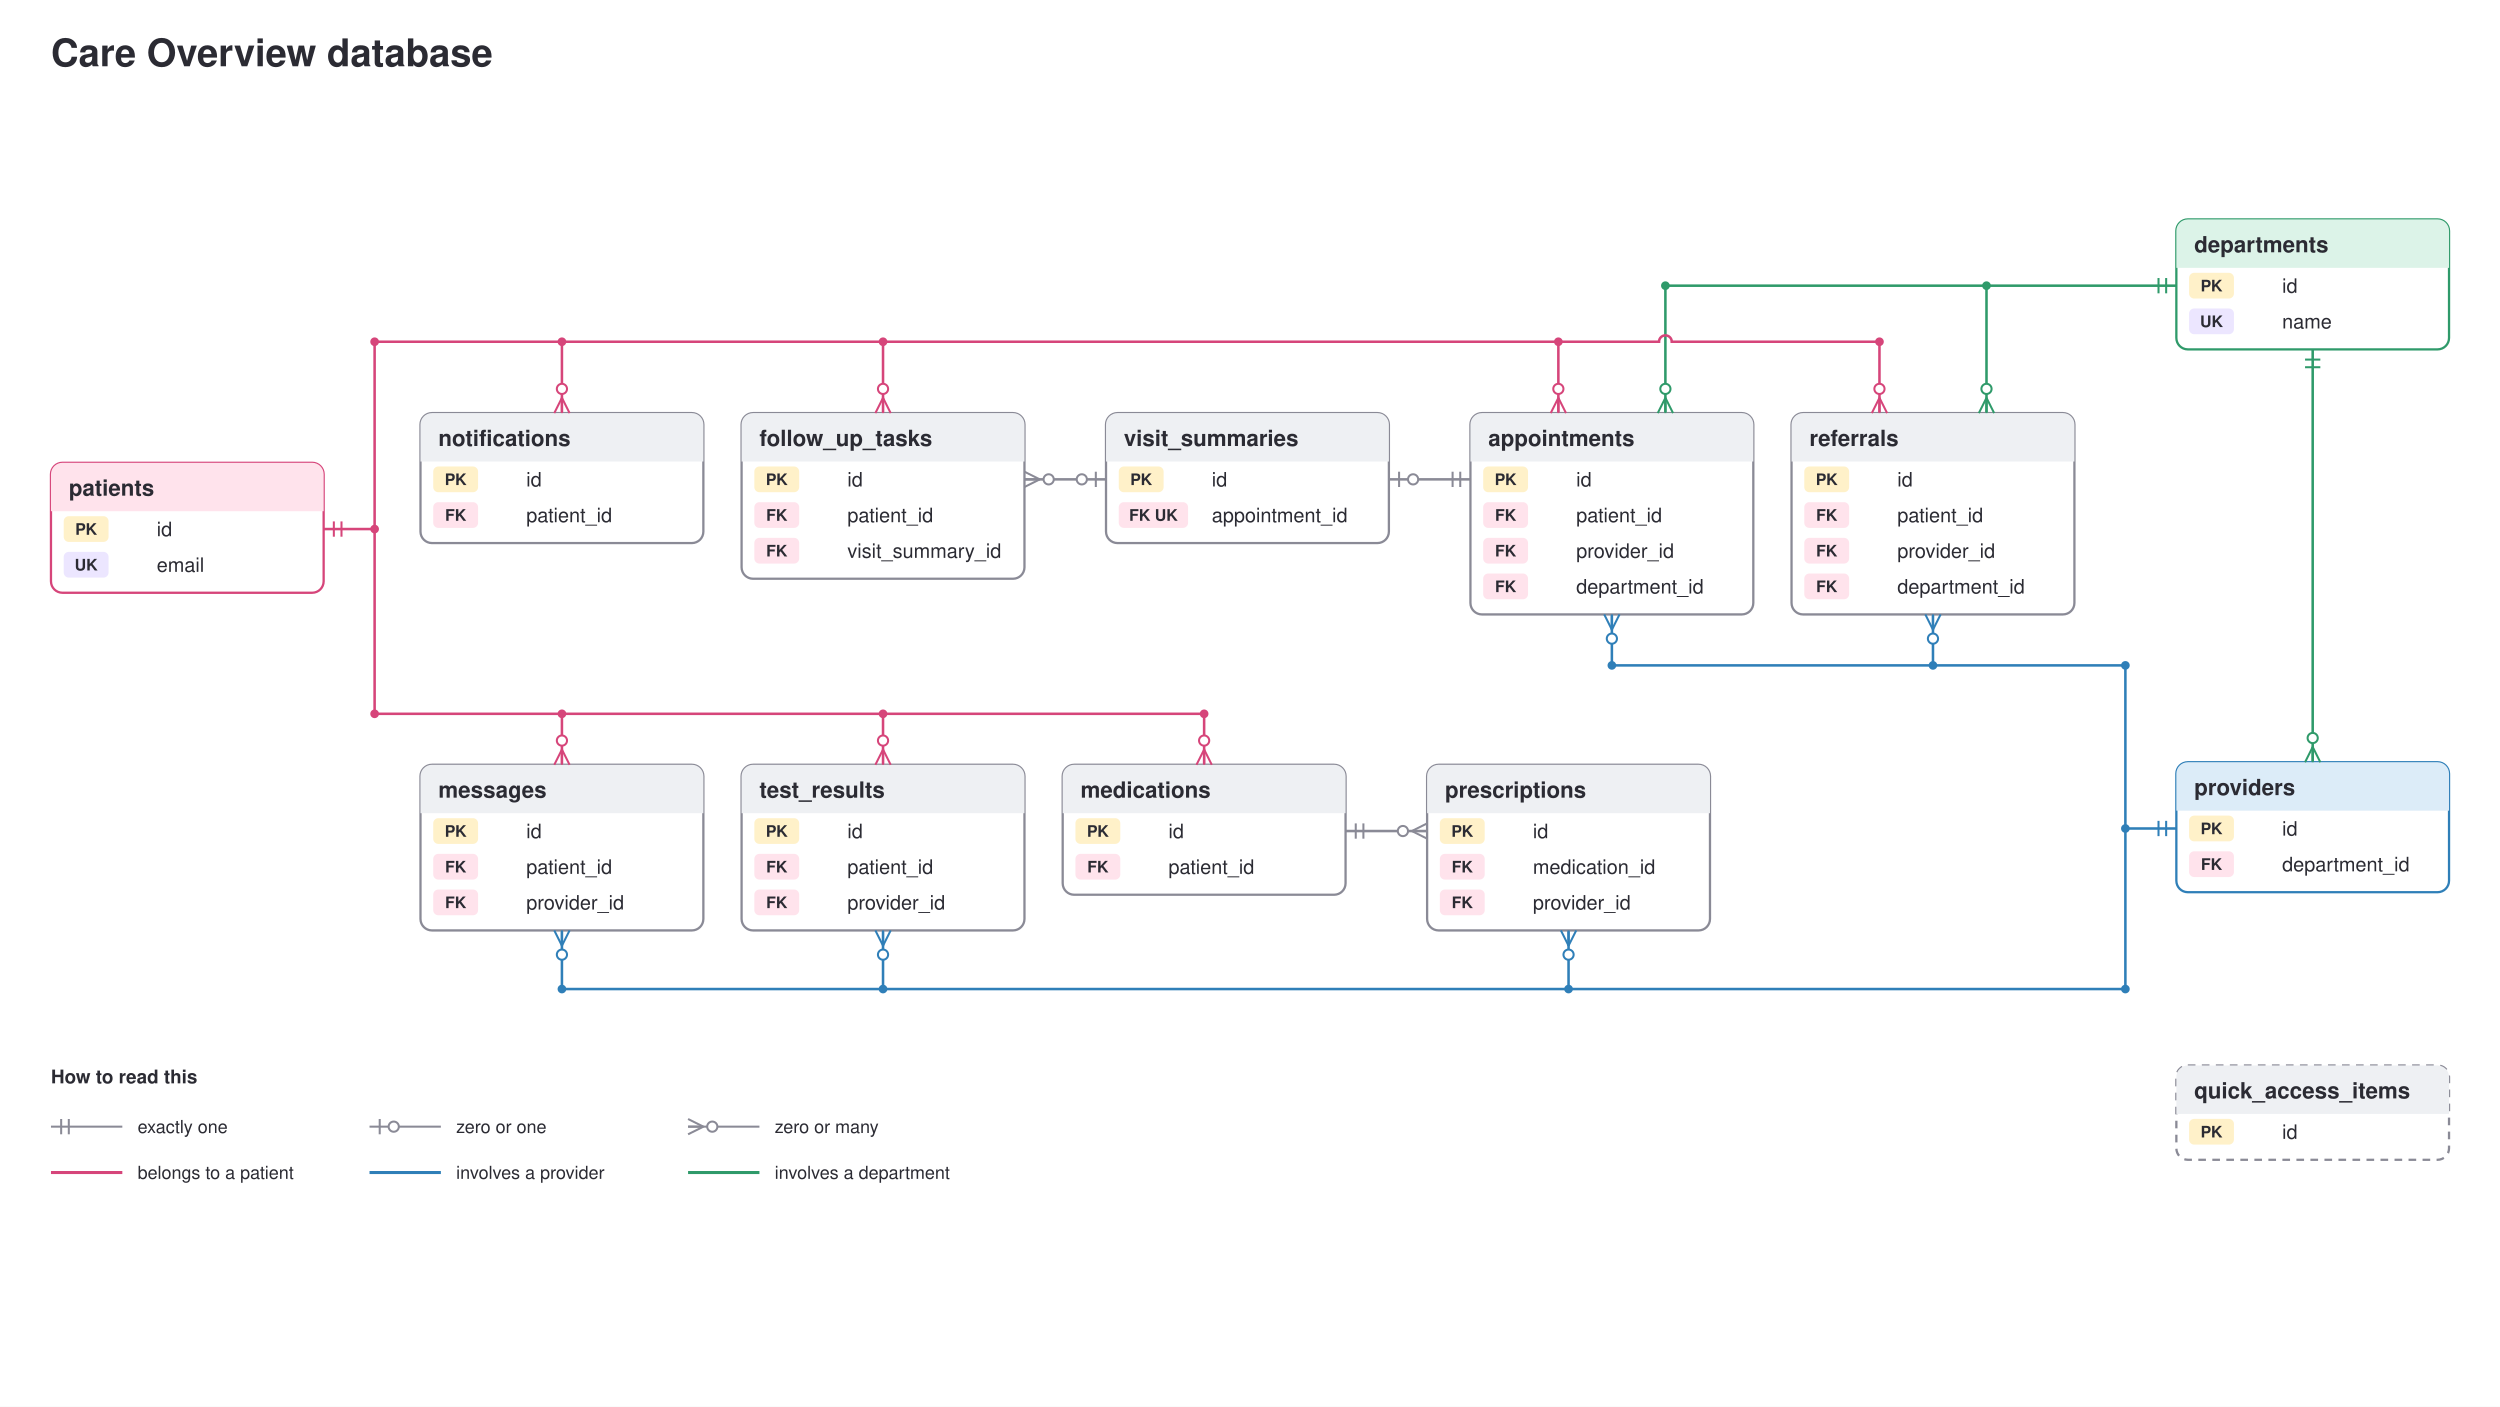
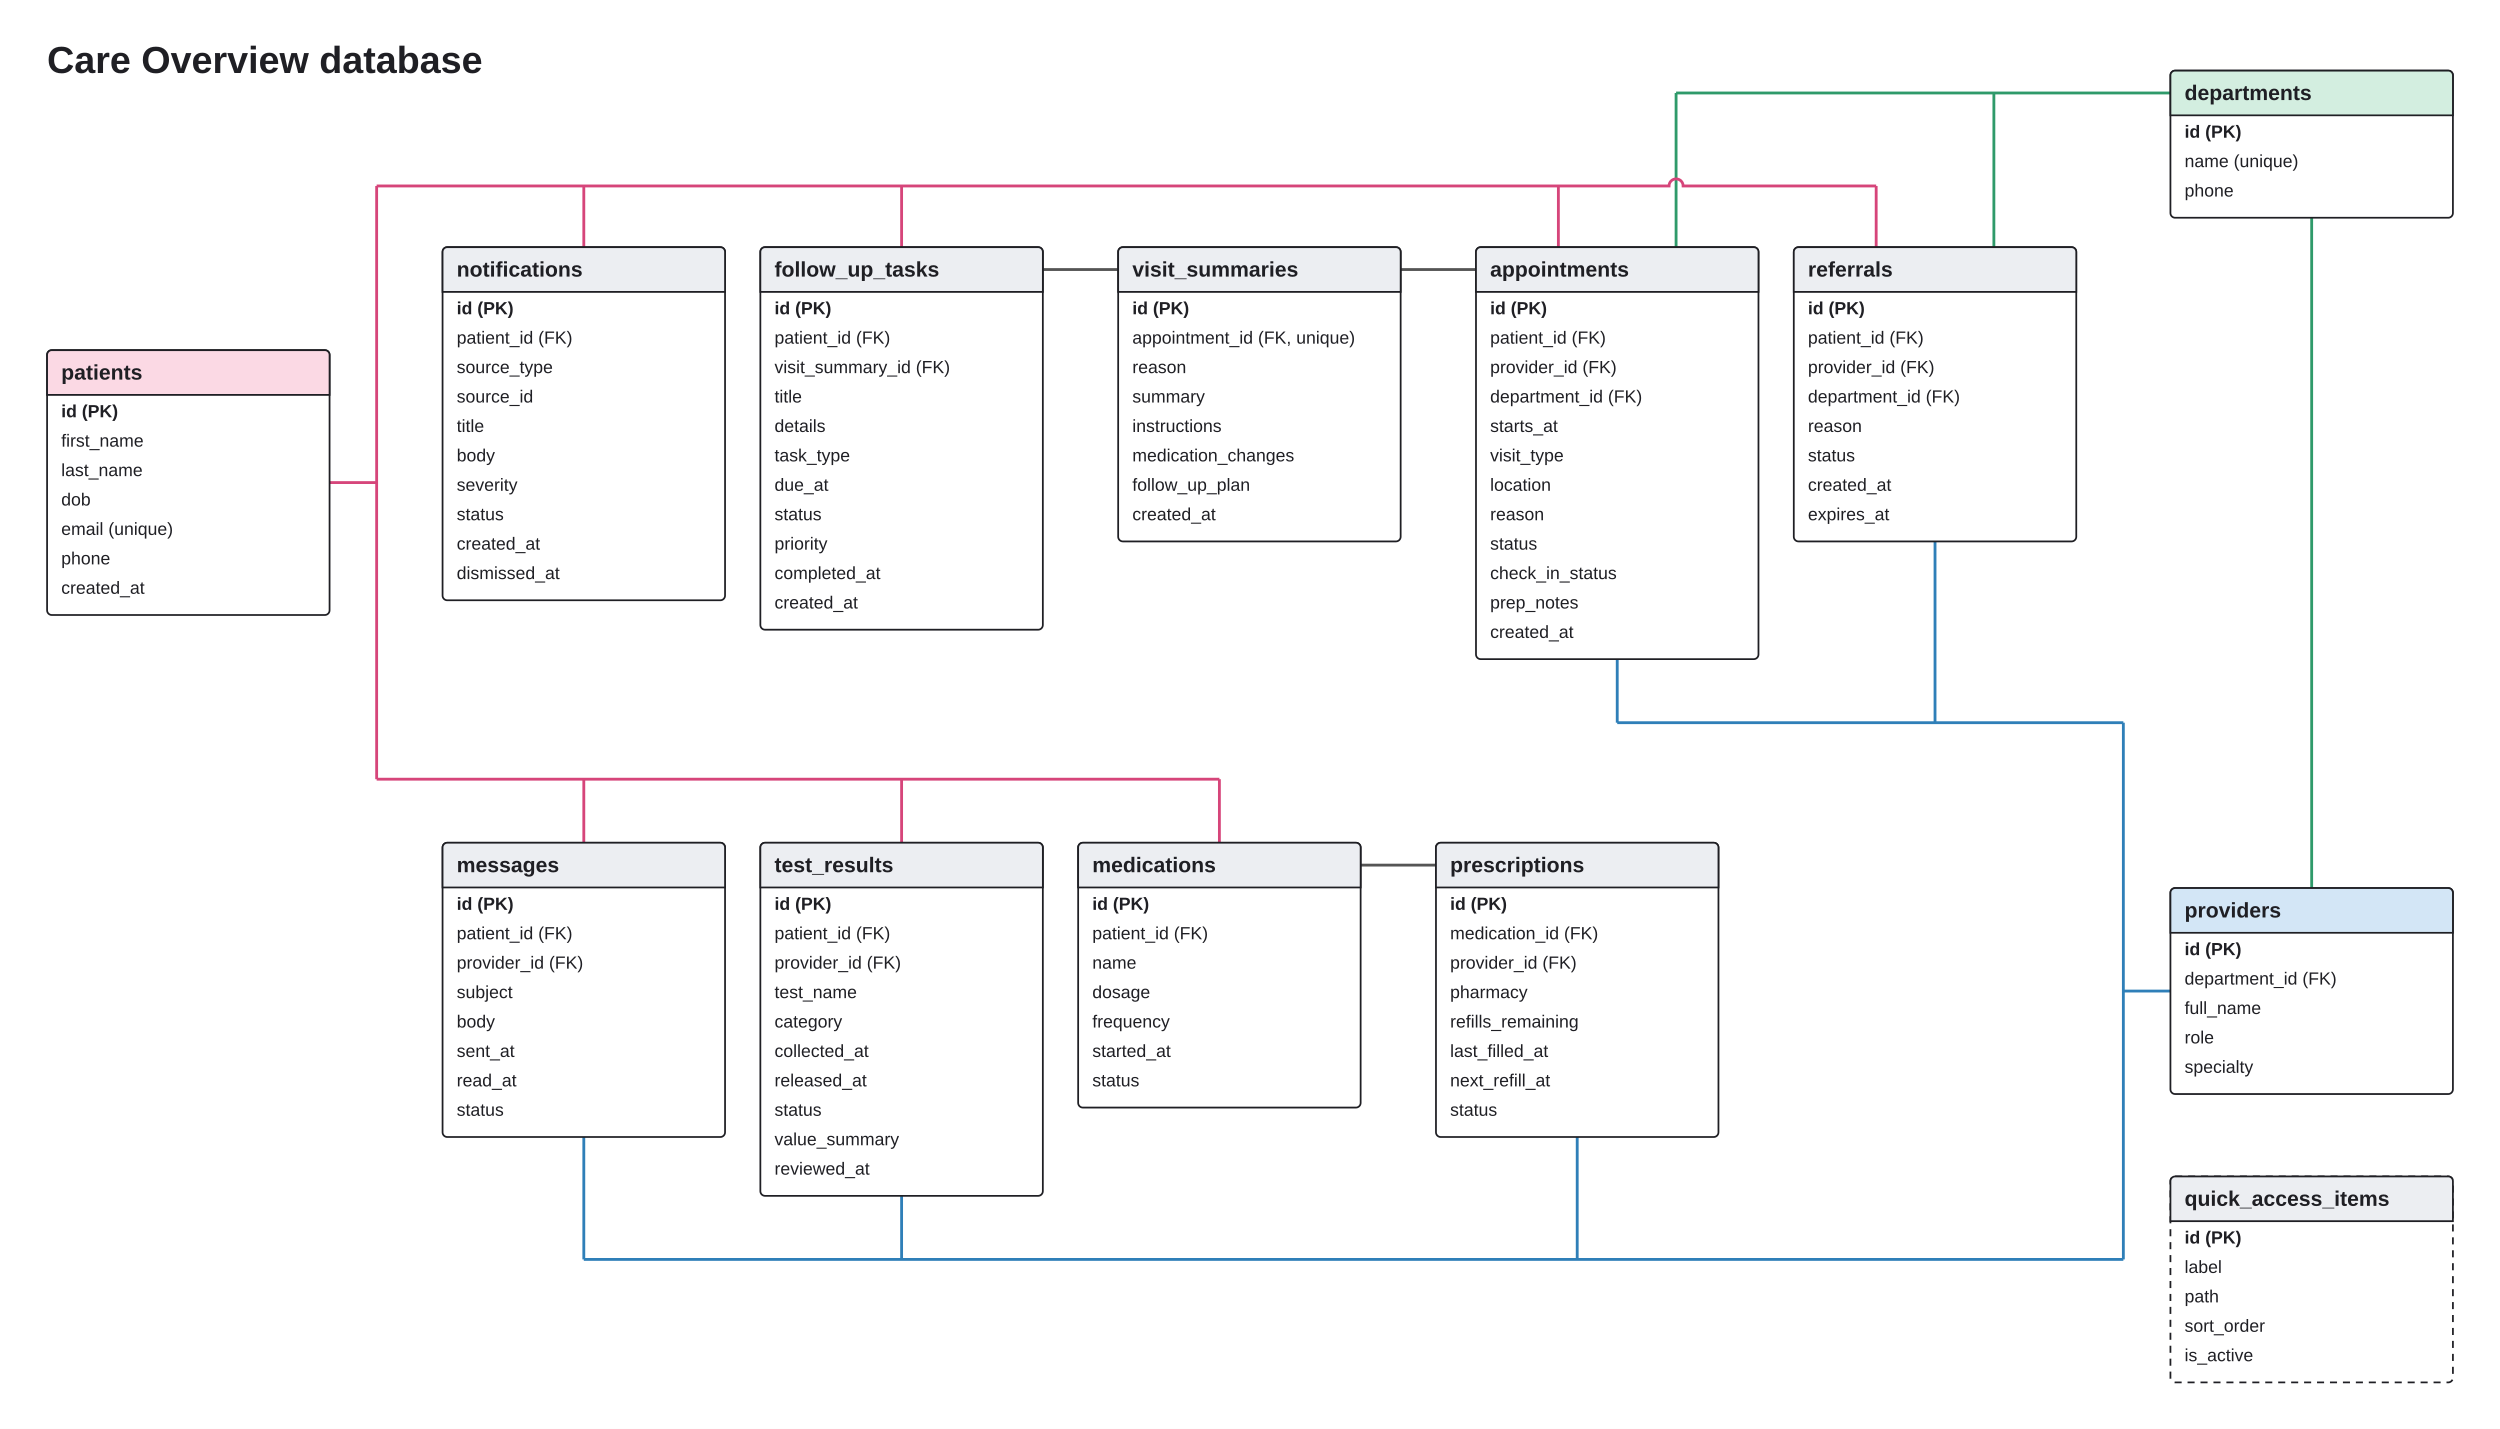
- <svg xmlns="http://www.w3.org/2000/svg" viewBox="0 0 1962 1104" width="1962" height="1104" font-family="-apple-system, 'Segoe UI', Helvetica, Arial, sans-serif">
+ <svg xmlns="http://www.w3.org/2000/svg" viewBox="0 0 2124 1214" width="2124" height="1214" font-family="Arial, Helvetica, sans-serif">
  <rect width="100%" height="100%" fill="#ffffff" />
-   <text x="40" y="52" font-size="30" font-weight="800" fill="#2b2b33">Care Overview database</text>
-   <g transform="translate(0 109.2)">
-     <path d="M1815.0 165.0 V489.0" stroke="#2f9a6a" stroke-width="2" fill="none" />
-     <path d="M1154.0 267.0 H1090.0" stroke="#8a8a96" stroke-width="2" fill="none" />
-     <path d="M868.0 267.0 H804.0" stroke="#8a8a96" stroke-width="2" fill="none" />
-     <path d="M1056.0 543.0 H1120.0" stroke="#8a8a96" stroke-width="2" fill="none" />
-     <path d="M1223.0 159.0 V215.0" stroke="#d6457a" stroke-width="2" fill="none" />
-     <path d="M1265.0 373.0 V413.0" stroke="#2f7fb8" stroke-width="2" fill="none" />
-     <path d="M1307.0 115.0 V215.0" stroke="#2f9a6a" stroke-width="2" fill="none" />
-     <path d="M693.0 159.0 V215.0" stroke="#d6457a" stroke-width="2" fill="none" />
-     <path d="M441.0 451.0 V491.0" stroke="#d6457a" stroke-width="2" fill="none" />
-     <path d="M441.0 621.0 V667.0" stroke="#2f7fb8" stroke-width="2" fill="none" />
-     <path d="M693.0 451.0 V491.0" stroke="#d6457a" stroke-width="2" fill="none" />
-     <path d="M693.0 621.0 V667.0" stroke="#2f7fb8" stroke-width="2" fill="none" />
-     <path d="M945.0 451.0 V491.0" stroke="#d6457a" stroke-width="2" fill="none" />
-     <path d="M1231.0 621.0 V667.0" stroke="#2f7fb8" stroke-width="2" fill="none" />
-     <path d="M1475.0 159.0 V215.0" stroke="#d6457a" stroke-width="2" fill="none" />
-     <path d="M1517.0 373.0 V413.0" stroke="#2f7fb8" stroke-width="2" fill="none" />
-     <path d="M1559.0 115.0 V215.0" stroke="#2f9a6a" stroke-width="2" fill="none" />
-     <path d="M441.0 159.0 V215.0" stroke="#d6457a" stroke-width="2" fill="none" />
-     <path d="M294.0 159.0 V451.0" stroke="#d6457a" stroke-width="2" fill="none" />
-     <path d="M1668.0 413.0 V667.0" stroke="#2f7fb8" stroke-width="2" fill="none" />
-     <path d="M294.0 159.0 H1302.0 a5 5 0 0 1 10 0 H1475.0" stroke="#d6457a" stroke-width="2" fill="none" />
-     <path d="M294.0 451.0 H945.0" stroke="#d6457a" stroke-width="2" fill="none" />
-     <path d="M294.0 306.0 H254.0" stroke="#d6457a" stroke-width="2" fill="none" />
-     <path d="M1668.0 413.0 H1265.0" stroke="#2f7fb8" stroke-width="2" fill="none" />
-     <path d="M1668.0 667.0 H441.0" stroke="#2f7fb8" stroke-width="2" fill="none" />
-     <path d="M1668.0 541.0 H1708.0" stroke="#2f7fb8" stroke-width="2" fill="none" />
-     <path d="M1708.0 115.0 H1307.0" stroke="#2f9a6a" stroke-width="2" fill="none" />
-     <circle cx="1223.0" cy="159.0" r="3.4" fill="#d6457a" />
-     <circle cx="1265.0" cy="413.0" r="3.4" fill="#2f7fb8" />
-     <circle cx="1307.0" cy="115.0" r="3.4" fill="#2f9a6a" />
-     <circle cx="693.0" cy="159.0" r="3.4" fill="#d6457a" />
-     <circle cx="441.0" cy="451.0" r="3.4" fill="#d6457a" />
-     <circle cx="441.0" cy="667.0" r="3.4" fill="#2f7fb8" />
-     <circle cx="693.0" cy="451.0" r="3.4" fill="#d6457a" />
-     <circle cx="693.0" cy="667.0" r="3.4" fill="#2f7fb8" />
-     <circle cx="945.0" cy="451.0" r="3.4" fill="#d6457a" />
-     <circle cx="1231.0" cy="667.0" r="3.4" fill="#2f7fb8" />
-     <circle cx="1475.0" cy="159.0" r="3.4" fill="#d6457a" />
-     <circle cx="1517.0" cy="413.0" r="3.4" fill="#2f7fb8" />
-     <circle cx="1559.0" cy="115.0" r="3.4" fill="#2f9a6a" />
-     <circle cx="441.0" cy="159.0" r="3.4" fill="#d6457a" />
-     <circle cx="294.0" cy="159.0" r="3.4" fill="#d6457a" />
-     <circle cx="294.0" cy="451.0" r="3.4" fill="#d6457a" />
-     <circle cx="294.0" cy="306.0" r="3.4" fill="#d6457a" />
-     <circle cx="1668.0" cy="413.0" r="3.4" fill="#2f7fb8" />
-     <circle cx="1668.0" cy="667.0" r="3.4" fill="#2f7fb8" />
-     <circle cx="1668.0" cy="541.0" r="3.4" fill="#2f7fb8" />
-     <rect x="330.0" y="215.0" width="222" height="102" rx="9" fill="#fff" stroke="#8a8a96" stroke-width="1.8" />
-     <path d="M330.0 224.0 a9 9 0 0 1 9 -9 H543.0 a9 9 0 0 1 9 9 V253.0 H330.0 Z" fill="#eef0f3" />
-     <text x="344.0" y="240.8" font-size="17.5" font-weight="700" fill="#2b2b33">notifications</text>
-     <rect x="340.0" y="256.9" width="35.2" height="20.2" rx="4" fill="#fff1c9" />
-     <text x="357.6" y="271.5" font-size="12.5" font-weight="700" text-anchor="middle" fill="#2b2b33">PK</text>
-     <text x="413.0" y="272.6" font-size="15.6" fill="#2b2b33">id</text>
-     <rect x="340.0" y="284.9" width="35.2" height="20.2" rx="4" fill="#ffe3ec" />
-     <text x="357.6" y="299.5" font-size="12.5" font-weight="700" text-anchor="middle" fill="#2b2b33">FK</text>
-     <text x="413.0" y="300.6" font-size="15.6" fill="#2b2b33">patient_id</text>
-     <rect x="582.0" y="215.0" width="222" height="130" rx="9" fill="#fff" stroke="#8a8a96" stroke-width="1.8" />
-     <path d="M582.0 224.0 a9 9 0 0 1 9 -9 H795.0 a9 9 0 0 1 9 9 V253.0 H582.0 Z" fill="#eef0f3" />
-     <text x="596.0" y="240.8" font-size="17.5" font-weight="700" fill="#2b2b33">follow_up_tasks</text>
-     <rect x="592.0" y="256.9" width="35.2" height="20.2" rx="4" fill="#fff1c9" />
-     <text x="609.6" y="271.5" font-size="12.5" font-weight="700" text-anchor="middle" fill="#2b2b33">PK</text>
-     <text x="665.0" y="272.6" font-size="15.6" fill="#2b2b33">id</text>
-     <rect x="592.0" y="284.9" width="35.2" height="20.2" rx="4" fill="#ffe3ec" />
-     <text x="609.6" y="299.5" font-size="12.5" font-weight="700" text-anchor="middle" fill="#2b2b33">FK</text>
-     <text x="665.0" y="300.6" font-size="15.6" fill="#2b2b33">patient_id</text>
-     <rect x="592.0" y="312.9" width="35.2" height="20.2" rx="4" fill="#ffe3ec" />
-     <text x="609.6" y="327.5" font-size="12.5" font-weight="700" text-anchor="middle" fill="#2b2b33">FK</text>
-     <text x="665.0" y="328.6" font-size="15.6" fill="#2b2b33">visit_summary_id</text>
-     <rect x="868.0" y="215.0" width="222" height="102" rx="9" fill="#fff" stroke="#8a8a96" stroke-width="1.8" />
-     <path d="M868.0 224.0 a9 9 0 0 1 9 -9 H1081.0 a9 9 0 0 1 9 9 V253.0 H868.0 Z" fill="#eef0f3" />
-     <text x="882.0" y="240.8" font-size="17.5" font-weight="700" fill="#2b2b33">visit_summaries</text>
-     <rect x="878.0" y="256.9" width="35.2" height="20.2" rx="4" fill="#fff1c9" />
-     <text x="895.6" y="271.5" font-size="12.5" font-weight="700" text-anchor="middle" fill="#2b2b33">PK</text>
-     <text x="951.0" y="272.6" font-size="15.6" fill="#2b2b33">id</text>
-     <rect x="878.0" y="284.9" width="54.4" height="20.2" rx="4" fill="#ffe3ec" />
-     <text x="905.2" y="299.5" font-size="12.5" font-weight="700" text-anchor="middle" fill="#2b2b33">FK UK</text>
-     <text x="951.0" y="300.6" font-size="15.6" fill="#2b2b33">appointment_id</text>
-     <rect x="1154.0" y="215.0" width="222" height="158" rx="9" fill="#fff" stroke="#8a8a96" stroke-width="1.8" />
-     <path d="M1154.0 224.0 a9 9 0 0 1 9 -9 H1367.0 a9 9 0 0 1 9 9 V253.0 H1154.0 Z" fill="#eef0f3" />
-     <text x="1168.0" y="240.8" font-size="17.5" font-weight="700" fill="#2b2b33">appointments</text>
-     <rect x="1164.0" y="256.9" width="35.2" height="20.2" rx="4" fill="#fff1c9" />
-     <text x="1181.6" y="271.5" font-size="12.5" font-weight="700" text-anchor="middle" fill="#2b2b33">PK</text>
-     <text x="1237.0" y="272.6" font-size="15.6" fill="#2b2b33">id</text>
-     <rect x="1164.0" y="284.9" width="35.2" height="20.2" rx="4" fill="#ffe3ec" />
-     <text x="1181.6" y="299.5" font-size="12.5" font-weight="700" text-anchor="middle" fill="#2b2b33">FK</text>
-     <text x="1237.0" y="300.6" font-size="15.6" fill="#2b2b33">patient_id</text>
-     <rect x="1164.0" y="312.9" width="35.2" height="20.2" rx="4" fill="#ffe3ec" />
-     <text x="1181.6" y="327.5" font-size="12.5" font-weight="700" text-anchor="middle" fill="#2b2b33">FK</text>
-     <text x="1237.0" y="328.6" font-size="15.6" fill="#2b2b33">provider_id</text>
-     <rect x="1164.0" y="340.9" width="35.2" height="20.2" rx="4" fill="#ffe3ec" />
-     <text x="1181.6" y="355.5" font-size="12.5" font-weight="700" text-anchor="middle" fill="#2b2b33">FK</text>
-     <text x="1237.0" y="356.6" font-size="15.6" fill="#2b2b33">department_id</text>
-     <rect x="1406.0" y="215.0" width="222" height="158" rx="9" fill="#fff" stroke="#8a8a96" stroke-width="1.8" />
-     <path d="M1406.0 224.0 a9 9 0 0 1 9 -9 H1619.0 a9 9 0 0 1 9 9 V253.0 H1406.0 Z" fill="#eef0f3" />
-     <text x="1420.0" y="240.8" font-size="17.5" font-weight="700" fill="#2b2b33">referrals</text>
-     <rect x="1416.0" y="256.9" width="35.2" height="20.2" rx="4" fill="#fff1c9" />
-     <text x="1433.6" y="271.5" font-size="12.5" font-weight="700" text-anchor="middle" fill="#2b2b33">PK</text>
-     <text x="1489.0" y="272.6" font-size="15.6" fill="#2b2b33">id</text>
-     <rect x="1416.0" y="284.9" width="35.2" height="20.2" rx="4" fill="#ffe3ec" />
-     <text x="1433.6" y="299.5" font-size="12.5" font-weight="700" text-anchor="middle" fill="#2b2b33">FK</text>
-     <text x="1489.0" y="300.6" font-size="15.6" fill="#2b2b33">patient_id</text>
-     <rect x="1416.0" y="312.9" width="35.2" height="20.2" rx="4" fill="#ffe3ec" />
-     <text x="1433.6" y="327.5" font-size="12.5" font-weight="700" text-anchor="middle" fill="#2b2b33">FK</text>
-     <text x="1489.0" y="328.6" font-size="15.6" fill="#2b2b33">provider_id</text>
-     <rect x="1416.0" y="340.9" width="35.2" height="20.2" rx="4" fill="#ffe3ec" />
-     <text x="1433.6" y="355.5" font-size="12.5" font-weight="700" text-anchor="middle" fill="#2b2b33">FK</text>
-     <text x="1489.0" y="356.6" font-size="15.6" fill="#2b2b33">department_id</text>
-     <rect x="330.0" y="491.0" width="222" height="130" rx="9" fill="#fff" stroke="#8a8a96" stroke-width="1.8" />
-     <path d="M330.0 500.0 a9 9 0 0 1 9 -9 H543.0 a9 9 0 0 1 9 9 V529.0 H330.0 Z" fill="#eef0f3" />
-     <text x="344.0" y="516.8" font-size="17.5" font-weight="700" fill="#2b2b33">messages</text>
-     <rect x="340.0" y="532.9" width="35.2" height="20.2" rx="4" fill="#fff1c9" />
-     <text x="357.6" y="547.5" font-size="12.5" font-weight="700" text-anchor="middle" fill="#2b2b33">PK</text>
-     <text x="413.0" y="548.6" font-size="15.6" fill="#2b2b33">id</text>
-     <rect x="340.0" y="560.9" width="35.2" height="20.2" rx="4" fill="#ffe3ec" />
-     <text x="357.6" y="575.5" font-size="12.5" font-weight="700" text-anchor="middle" fill="#2b2b33">FK</text>
-     <text x="413.0" y="576.6" font-size="15.6" fill="#2b2b33">patient_id</text>
-     <rect x="340.0" y="588.9" width="35.2" height="20.2" rx="4" fill="#ffe3ec" />
-     <text x="357.6" y="603.5" font-size="12.5" font-weight="700" text-anchor="middle" fill="#2b2b33">FK</text>
-     <text x="413.0" y="604.6" font-size="15.6" fill="#2b2b33">provider_id</text>
-     <rect x="582.0" y="491.0" width="222" height="130" rx="9" fill="#fff" stroke="#8a8a96" stroke-width="1.8" />
-     <path d="M582.0 500.0 a9 9 0 0 1 9 -9 H795.0 a9 9 0 0 1 9 9 V529.0 H582.0 Z" fill="#eef0f3" />
-     <text x="596.0" y="516.8" font-size="17.5" font-weight="700" fill="#2b2b33">test_results</text>
-     <rect x="592.0" y="532.9" width="35.2" height="20.2" rx="4" fill="#fff1c9" />
-     <text x="609.6" y="547.5" font-size="12.5" font-weight="700" text-anchor="middle" fill="#2b2b33">PK</text>
-     <text x="665.0" y="548.6" font-size="15.6" fill="#2b2b33">id</text>
-     <rect x="592.0" y="560.9" width="35.2" height="20.2" rx="4" fill="#ffe3ec" />
-     <text x="609.6" y="575.5" font-size="12.5" font-weight="700" text-anchor="middle" fill="#2b2b33">FK</text>
-     <text x="665.0" y="576.6" font-size="15.6" fill="#2b2b33">patient_id</text>
-     <rect x="592.0" y="588.9" width="35.2" height="20.2" rx="4" fill="#ffe3ec" />
-     <text x="609.6" y="603.5" font-size="12.5" font-weight="700" text-anchor="middle" fill="#2b2b33">FK</text>
-     <text x="665.0" y="604.6" font-size="15.6" fill="#2b2b33">provider_id</text>
-     <rect x="834.0" y="491.0" width="222" height="102" rx="9" fill="#fff" stroke="#8a8a96" stroke-width="1.8" />
-     <path d="M834.0 500.0 a9 9 0 0 1 9 -9 H1047.0 a9 9 0 0 1 9 9 V529.0 H834.0 Z" fill="#eef0f3" />
-     <text x="848.0" y="516.8" font-size="17.5" font-weight="700" fill="#2b2b33">medications</text>
-     <rect x="844.0" y="532.9" width="35.2" height="20.2" rx="4" fill="#fff1c9" />
-     <text x="861.6" y="547.5" font-size="12.5" font-weight="700" text-anchor="middle" fill="#2b2b33">PK</text>
-     <text x="917.0" y="548.6" font-size="15.6" fill="#2b2b33">id</text>
-     <rect x="844.0" y="560.9" width="35.2" height="20.2" rx="4" fill="#ffe3ec" />
-     <text x="861.6" y="575.5" font-size="12.5" font-weight="700" text-anchor="middle" fill="#2b2b33">FK</text>
-     <text x="917.0" y="576.6" font-size="15.6" fill="#2b2b33">patient_id</text>
-     <rect x="1120.0" y="491.0" width="222" height="130" rx="9" fill="#fff" stroke="#8a8a96" stroke-width="1.8" />
-     <path d="M1120.0 500.0 a9 9 0 0 1 9 -9 H1333.0 a9 9 0 0 1 9 9 V529.0 H1120.0 Z" fill="#eef0f3" />
-     <text x="1134.0" y="516.8" font-size="17.5" font-weight="700" fill="#2b2b33">prescriptions</text>
-     <rect x="1130.0" y="532.9" width="35.2" height="20.2" rx="4" fill="#fff1c9" />
-     <text x="1147.6" y="547.5" font-size="12.5" font-weight="700" text-anchor="middle" fill="#2b2b33">PK</text>
-     <text x="1203.0" y="548.6" font-size="15.6" fill="#2b2b33">id</text>
-     <rect x="1130.0" y="560.9" width="35.2" height="20.2" rx="4" fill="#ffe3ec" />
-     <text x="1147.6" y="575.5" font-size="12.5" font-weight="700" text-anchor="middle" fill="#2b2b33">FK</text>
-     <text x="1203.0" y="576.6" font-size="15.6" fill="#2b2b33">medication_id</text>
-     <rect x="1130.0" y="588.9" width="35.2" height="20.2" rx="4" fill="#ffe3ec" />
-     <text x="1147.6" y="603.5" font-size="12.5" font-weight="700" text-anchor="middle" fill="#2b2b33">FK</text>
-     <text x="1203.0" y="604.6" font-size="15.6" fill="#2b2b33">provider_id</text>
-     <rect x="40.0" y="254.0" width="214" height="102" rx="9" fill="#fff" stroke="#d6457a" stroke-width="1.8" />
-     <path d="M40.0 263.0 a9 9 0 0 1 9 -9 H245.0 a9 9 0 0 1 9 9 V292.0 H40.0 Z" fill="#ffe3ec" />
-     <text x="54.0" y="279.8" font-size="17.5" font-weight="700" fill="#2b2b33">patients</text>
-     <rect x="50.0" y="295.9" width="35.2" height="20.2" rx="4" fill="#fff1c9" />
-     <text x="67.6" y="310.5" font-size="12.5" font-weight="700" text-anchor="middle" fill="#2b2b33">PK</text>
-     <text x="123.0" y="311.6" font-size="15.6" fill="#2b2b33">id</text>
-     <rect x="50.0" y="323.9" width="35.2" height="20.2" rx="4" fill="#ece6ff" />
-     <text x="67.6" y="338.5" font-size="12.5" font-weight="700" text-anchor="middle" fill="#2b2b33">UK</text>
-     <text x="123.0" y="339.6" font-size="15.6" fill="#2b2b33">email</text>
-     <rect x="1708.0" y="489.0" width="214" height="102" rx="9" fill="#fff" stroke="#2f7fb8" stroke-width="1.8" />
-     <path d="M1708.0 498.0 a9 9 0 0 1 9 -9 H1913.0 a9 9 0 0 1 9 9 V527.0 H1708.0 Z" fill="#dcecf8" />
-     <text x="1722.0" y="514.8" font-size="17.5" font-weight="700" fill="#2b2b33">providers</text>
-     <rect x="1718.0" y="530.9" width="35.2" height="20.2" rx="4" fill="#fff1c9" />
-     <text x="1735.6" y="545.5" font-size="12.5" font-weight="700" text-anchor="middle" fill="#2b2b33">PK</text>
-     <text x="1791.0" y="546.6" font-size="15.6" fill="#2b2b33">id</text>
-     <rect x="1718.0" y="558.9" width="35.2" height="20.2" rx="4" fill="#ffe3ec" />
-     <text x="1735.6" y="573.5" font-size="12.5" font-weight="700" text-anchor="middle" fill="#2b2b33">FK</text>
-     <text x="1791.0" y="574.6" font-size="15.6" fill="#2b2b33">department_id</text>
-     <rect x="1708.0" y="63.0" width="214" height="102" rx="9" fill="#fff" stroke="#2f9a6a" stroke-width="1.8" />
-     <path d="M1708.0 72.0 a9 9 0 0 1 9 -9 H1913.0 a9 9 0 0 1 9 9 V101.0 H1708.0 Z" fill="#dcf3e8" />
-     <text x="1722.0" y="88.8" font-size="17.5" font-weight="700" fill="#2b2b33">departments</text>
-     <rect x="1718.0" y="104.9" width="35.2" height="20.2" rx="4" fill="#fff1c9" />
-     <text x="1735.6" y="119.5" font-size="12.5" font-weight="700" text-anchor="middle" fill="#2b2b33">PK</text>
-     <text x="1791.0" y="120.6" font-size="15.6" fill="#2b2b33">id</text>
-     <rect x="1718.0" y="132.9" width="35.2" height="20.2" rx="4" fill="#ece6ff" />
-     <text x="1735.6" y="147.5" font-size="12.5" font-weight="700" text-anchor="middle" fill="#2b2b33">UK</text>
-     <text x="1791.0" y="148.6" font-size="15.6" fill="#2b2b33">name</text>
-     <rect x="1708.0" y="727.0" width="214" height="74" rx="9" fill="#fff" stroke="#8a8a96" stroke-width="1.8" stroke-dasharray="6 5" />
-     <path d="M1708.0 736.0 a9 9 0 0 1 9 -9 H1913.0 a9 9 0 0 1 9 9 V765.0 H1708.0 Z" fill="#eef0f3" />
-     <text x="1722.0" y="752.8" font-size="17.5" font-weight="700" fill="#2b2b33">quick_access_items</text>
-     <rect x="1718.0" y="768.9" width="35.2" height="20.2" rx="4" fill="#fff1c9" />
-     <text x="1735.6" y="783.5" font-size="12.5" font-weight="700" text-anchor="middle" fill="#2b2b33">PK</text>
-     <text x="1791.0" y="784.6" font-size="15.6" fill="#2b2b33">id</text>
-     <g stroke="#d6457a" stroke-width="1.6" fill="none">
-       <line x1="1223.0" y1="203.0" x2="1229.0" y2="215.0" />
-       <line x1="1223.0" y1="203.0" x2="1223.0" y2="215.0" />
-       <line x1="1223.0" y1="203.0" x2="1217.0" y2="215.0" />
-       <circle cx="1223.0" cy="196.0" r="4" fill="#fff" />
-     </g>
-     <g stroke="#2f7fb8" stroke-width="1.6" fill="none">
-       <line x1="1265.0" y1="385.0" x2="1259.0" y2="373.0" />
-       <line x1="1265.0" y1="385.0" x2="1265.0" y2="373.0" />
-       <line x1="1265.0" y1="385.0" x2="1271.0" y2="373.0" />
-       <circle cx="1265.0" cy="392.0" r="4" fill="#fff" />
-     </g>
-     <g stroke="#2f9a6a" stroke-width="1.6" fill="none">
-       <line x1="1307.0" y1="203.0" x2="1313.0" y2="215.0" />
-       <line x1="1307.0" y1="203.0" x2="1307.0" y2="215.0" />
-       <line x1="1307.0" y1="203.0" x2="1301.0" y2="215.0" />
-       <circle cx="1307.0" cy="196.0" r="4" fill="#fff" />
-     </g>
-     <g stroke="#d6457a" stroke-width="1.6" fill="none">
-       <line x1="693.0" y1="203.0" x2="699.0" y2="215.0" />
-       <line x1="693.0" y1="203.0" x2="693.0" y2="215.0" />
-       <line x1="693.0" y1="203.0" x2="687.0" y2="215.0" />
-       <circle cx="693.0" cy="196.0" r="4" fill="#fff" />
-     </g>
-     <g stroke="#d6457a" stroke-width="1.6" fill="none">
-       <line x1="441.0" y1="479.0" x2="447.0" y2="491.0" />
-       <line x1="441.0" y1="479.0" x2="441.0" y2="491.0" />
-       <line x1="441.0" y1="479.0" x2="435.0" y2="491.0" />
-       <circle cx="441.0" cy="472.0" r="4" fill="#fff" />
-     </g>
-     <g stroke="#2f7fb8" stroke-width="1.6" fill="none">
-       <line x1="441.0" y1="633.0" x2="435.0" y2="621.0" />
-       <line x1="441.0" y1="633.0" x2="441.0" y2="621.0" />
-       <line x1="441.0" y1="633.0" x2="447.0" y2="621.0" />
-       <circle cx="441.0" cy="640.0" r="4" fill="#fff" />
-     </g>
-     <g stroke="#d6457a" stroke-width="1.6" fill="none">
-       <line x1="693.0" y1="479.0" x2="699.0" y2="491.0" />
-       <line x1="693.0" y1="479.0" x2="693.0" y2="491.0" />
-       <line x1="693.0" y1="479.0" x2="687.0" y2="491.0" />
-       <circle cx="693.0" cy="472.0" r="4" fill="#fff" />
-     </g>
-     <g stroke="#2f7fb8" stroke-width="1.6" fill="none">
-       <line x1="693.0" y1="633.0" x2="687.0" y2="621.0" />
-       <line x1="693.0" y1="633.0" x2="693.0" y2="621.0" />
-       <line x1="693.0" y1="633.0" x2="699.0" y2="621.0" />
-       <circle cx="693.0" cy="640.0" r="4" fill="#fff" />
-     </g>
-     <g stroke="#d6457a" stroke-width="1.6" fill="none">
-       <line x1="945.0" y1="479.0" x2="951.0" y2="491.0" />
-       <line x1="945.0" y1="479.0" x2="945.0" y2="491.0" />
-       <line x1="945.0" y1="479.0" x2="939.0" y2="491.0" />
-       <circle cx="945.0" cy="472.0" r="4" fill="#fff" />
-     </g>
-     <g stroke="#2f7fb8" stroke-width="1.6" fill="none">
-       <line x1="1231.0" y1="633.0" x2="1225.0" y2="621.0" />
-       <line x1="1231.0" y1="633.0" x2="1231.0" y2="621.0" />
-       <line x1="1231.0" y1="633.0" x2="1237.0" y2="621.0" />
-       <circle cx="1231.0" cy="640.0" r="4" fill="#fff" />
-     </g>
-     <g stroke="#d6457a" stroke-width="1.6" fill="none">
-       <line x1="1475.0" y1="203.0" x2="1481.0" y2="215.0" />
-       <line x1="1475.0" y1="203.0" x2="1475.0" y2="215.0" />
-       <line x1="1475.0" y1="203.0" x2="1469.0" y2="215.0" />
-       <circle cx="1475.0" cy="196.0" r="4" fill="#fff" />
-     </g>
-     <g stroke="#2f7fb8" stroke-width="1.6" fill="none">
-       <line x1="1517.0" y1="385.0" x2="1511.0" y2="373.0" />
-       <line x1="1517.0" y1="385.0" x2="1517.0" y2="373.0" />
-       <line x1="1517.0" y1="385.0" x2="1523.0" y2="373.0" />
-       <circle cx="1517.0" cy="392.0" r="4" fill="#fff" />
-     </g>
-     <g stroke="#2f9a6a" stroke-width="1.6" fill="none">
-       <line x1="1559.0" y1="203.0" x2="1565.0" y2="215.0" />
-       <line x1="1559.0" y1="203.0" x2="1559.0" y2="215.0" />
-       <line x1="1559.0" y1="203.0" x2="1553.0" y2="215.0" />
-       <circle cx="1559.0" cy="196.0" r="4" fill="#fff" />
-     </g>
-     <g stroke="#d6457a" stroke-width="1.6" fill="none">
-       <line x1="441.0" y1="203.0" x2="447.0" y2="215.0" />
-       <line x1="441.0" y1="203.0" x2="441.0" y2="215.0" />
-       <line x1="441.0" y1="203.0" x2="435.0" y2="215.0" />
-       <circle cx="441.0" cy="196.0" r="4" fill="#fff" />
-     </g>
-     <g stroke="#d6457a" stroke-width="1.6" fill="none">
-       <line x1="262.0" y1="312.0" x2="262.0" y2="300.0" />
-       <line x1="268.0" y1="312.0" x2="268.0" y2="300.0" />
-     </g>
-     <g stroke="#2f7fb8" stroke-width="1.6" fill="none">
-       <line x1="1700.0" y1="535.0" x2="1700.0" y2="547.0" />
-       <line x1="1694.0" y1="535.0" x2="1694.0" y2="547.0" />
-     </g>
-     <g stroke="#2f9a6a" stroke-width="1.6" fill="none">
-       <line x1="1700.0" y1="109.0" x2="1700.0" y2="121.0" />
-       <line x1="1694.0" y1="109.0" x2="1694.0" y2="121.0" />
-     </g>
-     <g stroke="#2f9a6a" stroke-width="1.6" fill="none">
-       <line x1="1809.0" y1="173.0" x2="1821.0" y2="173.0" />
-       <line x1="1809.0" y1="179.0" x2="1821.0" y2="179.0" />
-     </g>
-     <g stroke="#2f9a6a" stroke-width="1.6" fill="none">
-       <line x1="1815.0" y1="477.0" x2="1821.0" y2="489.0" />
-       <line x1="1815.0" y1="477.0" x2="1815.0" y2="489.0" />
-       <line x1="1815.0" y1="477.0" x2="1809.0" y2="489.0" />
-       <circle cx="1815.0" cy="470.0" r="4" fill="#fff" />
-     </g>
-     <g stroke="#8a8a96" stroke-width="1.6" fill="none">
-       <line x1="1146.0" y1="261.0" x2="1146.0" y2="273.0" />
-       <line x1="1140.0" y1="261.0" x2="1140.0" y2="273.0" />
-     </g>
-     <g stroke="#8a8a96" stroke-width="1.6" fill="none">
-       <line x1="1098.0" y1="273.0" x2="1098.0" y2="261.0" />
-       <circle cx="1109.0" cy="267.0" r="4" fill="#fff" />
-     </g>
-     <g stroke="#8a8a96" stroke-width="1.6" fill="none">
-       <line x1="860.0" y1="261.0" x2="860.0" y2="273.0" />
-       <circle cx="849.0" cy="267.0" r="4" fill="#fff" />
-     </g>
-     <g stroke="#8a8a96" stroke-width="1.6" fill="none">
-       <line x1="816.0" y1="267.0" x2="804.0" y2="273.0" />
-       <line x1="816.0" y1="267.0" x2="804.0" y2="267.0" />
-       <line x1="816.0" y1="267.0" x2="804.0" y2="261.0" />
-       <circle cx="823.0" cy="267.0" r="4" fill="#fff" />
-     </g>
-     <g stroke="#8a8a96" stroke-width="1.6" fill="none">
-       <line x1="1064.0" y1="549.0" x2="1064.0" y2="537.0" />
-       <line x1="1070.0" y1="549.0" x2="1070.0" y2="537.0" />
-     </g>
-     <g stroke="#8a8a96" stroke-width="1.6" fill="none">
-       <line x1="1108.0" y1="543.0" x2="1120.0" y2="537.0" />
-       <line x1="1108.0" y1="543.0" x2="1120.0" y2="543.0" />
-       <line x1="1108.0" y1="543.0" x2="1120.0" y2="549.0" />
-       <circle cx="1101.0" cy="543.0" r="4" fill="#fff" />
-     </g>
-     <text x="40" y="741" font-size="14.8" font-weight="700" fill="#2b2b33">How to read this</text>
-     <line x1="40" y1="775" x2="96" y2="775" stroke="#8a8a96" stroke-width="1.6" />
-     <g stroke="#8a8a96" stroke-width="1.6" fill="none">
-       <line x1="48.0" y1="781.0" x2="48.0" y2="769.0" />
-       <line x1="54.0" y1="781.0" x2="54.0" y2="769.0" />
-     </g>
-     <text x="108" y="780" font-size="14.1" fill="#2b2b33">exactly one</text>
-     <line x1="290" y1="775" x2="346" y2="775" stroke="#8a8a96" stroke-width="1.6" />
-     <g stroke="#8a8a96" stroke-width="1.6" fill="none">
-       <line x1="298.0" y1="781.0" x2="298.0" y2="769.0" />
-       <circle cx="309.0" cy="775.0" r="4" fill="#fff" />
-     </g>
-     <text x="358" y="780" font-size="14.1" fill="#2b2b33">zero or one</text>
-     <line x1="540" y1="775" x2="596" y2="775" stroke="#8a8a96" stroke-width="1.6" />
-     <g stroke="#8a8a96" stroke-width="1.6" fill="none">
-       <line x1="552.0" y1="775.0" x2="540.0" y2="781.0" />
-       <line x1="552.0" y1="775.0" x2="540.0" y2="775.0" />
-       <line x1="552.0" y1="775.0" x2="540.0" y2="769.0" />
-       <circle cx="559.0" cy="775.0" r="4" fill="#fff" />
-     </g>
-     <text x="608" y="780" font-size="14.1" fill="#2b2b33">zero or many</text>
-     <line x1="40" y1="811" x2="96" y2="811" stroke="#d6457a" stroke-width="2.4" />
-     <text x="108" y="816" font-size="14.1" fill="#2b2b33">belongs to a patient</text>
-     <line x1="290" y1="811" x2="346" y2="811" stroke="#2f7fb8" stroke-width="2.4" />
-     <text x="358" y="816" font-size="14.1" fill="#2b2b33">involves a provider</text>
-     <line x1="540" y1="811" x2="596" y2="811" stroke="#2f9a6a" stroke-width="2.4" />
-     <text x="608" y="816" font-size="14.1" fill="#2b2b33">involves a department</text>
-   </g>
+   <text x="40" y="62" font-size="32" font-weight="700" fill="#1f1f24">Care Overview database</text>
+   <path d="M1964.0 185.0 V754.5" stroke="#2f9a6a" stroke-width="2.4" fill="none" />
+   <path d="M1254.0 229.0 H1190.0" stroke="#555555" stroke-width="2.4" fill="none" />
+   <path d="M950.0 229.0 H886.0" stroke="#555555" stroke-width="2.4" fill="none" />
+   <path d="M1156.0 735.0 H1220.0" stroke="#555555" stroke-width="2.4" fill="none" />
+   <path d="M1324.0 158.0 V210.0" stroke="#d6457a" stroke-width="2.4" fill="none" />
+   <path d="M1374.0 560.0 V614.0" stroke="#2f7fb8" stroke-width="2.4" fill="none" />
+   <path d="M1424.0 79.0 V210.0" stroke="#2f9a6a" stroke-width="2.4" fill="none" />
+   <path d="M766.0 158.0 V210.0" stroke="#d6457a" stroke-width="2.4" fill="none" />
+   <path d="M496.0 662.0 V716.0" stroke="#d6457a" stroke-width="2.4" fill="none" />
+   <path d="M496.0 966.0 V1070.0" stroke="#2f7fb8" stroke-width="2.4" fill="none" />
+   <path d="M766.0 662.0 V716.0" stroke="#d6457a" stroke-width="2.4" fill="none" />
+   <path d="M766.0 1016.0 V1070.0" stroke="#2f7fb8" stroke-width="2.4" fill="none" />
+   <path d="M1036.0 662.0 V716.0" stroke="#d6457a" stroke-width="2.4" fill="none" />
+   <path d="M1340.0 966.0 V1070.0" stroke="#2f7fb8" stroke-width="2.4" fill="none" />
+   <path d="M1594.0 158.0 V210.0" stroke="#d6457a" stroke-width="2.4" fill="none" />
+   <path d="M1644.0 460.0 V614.0" stroke="#2f7fb8" stroke-width="2.4" fill="none" />
+   <path d="M1694.0 79.0 V210.0" stroke="#2f9a6a" stroke-width="2.4" fill="none" />
+   <path d="M496.0 158.0 V210.0" stroke="#d6457a" stroke-width="2.4" fill="none" />
+   <path d="M320.0 158.0 V662.0" stroke="#d6457a" stroke-width="2.4" fill="none" />
+   <path d="M1804.0 614.0 V1070.0" stroke="#2f7fb8" stroke-width="2.4" fill="none" />
+   <path d="M320.0 158.0 H1418.0 a6 6 0 0 1 12 0 H1594.0" stroke="#d6457a" stroke-width="2.4" fill="none" />
+   <path d="M320.0 662.0 H1036.0" stroke="#d6457a" stroke-width="2.4" fill="none" />
+   <path d="M320.0 410.0 H280.0" stroke="#d6457a" stroke-width="2.4" fill="none" />
+   <path d="M1804.0 614.0 H1374.0" stroke="#2f7fb8" stroke-width="2.4" fill="none" />
+   <path d="M1804.0 1070.0 H496.0" stroke="#2f7fb8" stroke-width="2.4" fill="none" />
+   <path d="M1804.0 842.0 H1844.0" stroke="#2f7fb8" stroke-width="2.4" fill="none" />
+   <path d="M1844.0 79.0 H1424.0" stroke="#2f9a6a" stroke-width="2.4" fill="none" />
+   <rect x="376.0" y="210.0" width="240" height="300" rx="4" fill="#ffffff" stroke="#1f1f24" stroke-width="1.5" />
+   <path d="M376.0 214.0 a4 4 0 0 1 4 -4 H612.0 a4 4 0 0 1 4 4 V248.0 H376.0 Z" fill="#eceef2" stroke="#1f1f24" stroke-width="1.5" />
+   <text x="388.0" y="235.0" font-size="18" font-weight="700" fill="#1f1f24">notifications</text>
+   <text x="388.0" y="267.0" font-size="15" font-weight="700" fill="#1f1f24">id (PK)</text>
+   <text x="388.0" y="292.0" font-size="15" fill="#1f1f24">patient_id (FK)</text>
+   <text x="388.0" y="317.0" font-size="15" fill="#1f1f24">source_type</text>
+   <text x="388.0" y="342.0" font-size="15" fill="#1f1f24">source_id</text>
+   <text x="388.0" y="367.0" font-size="15" fill="#1f1f24">title</text>
+   <text x="388.0" y="392.0" font-size="15" fill="#1f1f24">body</text>
+   <text x="388.0" y="417.0" font-size="15" fill="#1f1f24">severity</text>
+   <text x="388.0" y="442.0" font-size="15" fill="#1f1f24">status</text>
+   <text x="388.0" y="467.0" font-size="15" fill="#1f1f24">created_at</text>
+   <text x="388.0" y="492.0" font-size="15" fill="#1f1f24">dismissed_at</text>
+   <rect x="646.0" y="210.0" width="240" height="325" rx="4" fill="#ffffff" stroke="#1f1f24" stroke-width="1.5" />
+   <path d="M646.0 214.0 a4 4 0 0 1 4 -4 H882.0 a4 4 0 0 1 4 4 V248.0 H646.0 Z" fill="#eceef2" stroke="#1f1f24" stroke-width="1.5" />
+   <text x="658.0" y="235.0" font-size="18" font-weight="700" fill="#1f1f24">follow_up_tasks</text>
+   <text x="658.0" y="267.0" font-size="15" font-weight="700" fill="#1f1f24">id (PK)</text>
+   <text x="658.0" y="292.0" font-size="15" fill="#1f1f24">patient_id (FK)</text>
+   <text x="658.0" y="317.0" font-size="15" fill="#1f1f24">visit_summary_id (FK)</text>
+   <text x="658.0" y="342.0" font-size="15" fill="#1f1f24">title</text>
+   <text x="658.0" y="367.0" font-size="15" fill="#1f1f24">details</text>
+   <text x="658.0" y="392.0" font-size="15" fill="#1f1f24">task_type</text>
+   <text x="658.0" y="417.0" font-size="15" fill="#1f1f24">due_at</text>
+   <text x="658.0" y="442.0" font-size="15" fill="#1f1f24">status</text>
+   <text x="658.0" y="467.0" font-size="15" fill="#1f1f24">priority</text>
+   <text x="658.0" y="492.0" font-size="15" fill="#1f1f24">completed_at</text>
+   <text x="658.0" y="517.0" font-size="15" fill="#1f1f24">created_at</text>
+   <rect x="950.0" y="210.0" width="240" height="250" rx="4" fill="#ffffff" stroke="#1f1f24" stroke-width="1.5" />
+   <path d="M950.0 214.0 a4 4 0 0 1 4 -4 H1186.0 a4 4 0 0 1 4 4 V248.0 H950.0 Z" fill="#eceef2" stroke="#1f1f24" stroke-width="1.5" />
+   <text x="962.0" y="235.0" font-size="18" font-weight="700" fill="#1f1f24">visit_summaries</text>
+   <text x="962.0" y="267.0" font-size="15" font-weight="700" fill="#1f1f24">id (PK)</text>
+   <text x="962.0" y="292.0" font-size="15" fill="#1f1f24">appointment_id (FK, unique)</text>
+   <text x="962.0" y="317.0" font-size="15" fill="#1f1f24">reason</text>
+   <text x="962.0" y="342.0" font-size="15" fill="#1f1f24">summary</text>
+   <text x="962.0" y="367.0" font-size="15" fill="#1f1f24">instructions</text>
+   <text x="962.0" y="392.0" font-size="15" fill="#1f1f24">medication_changes</text>
+   <text x="962.0" y="417.0" font-size="15" fill="#1f1f24">follow_up_plan</text>
+   <text x="962.0" y="442.0" font-size="15" fill="#1f1f24">created_at</text>
+   <rect x="1254.0" y="210.0" width="240" height="350" rx="4" fill="#ffffff" stroke="#1f1f24" stroke-width="1.5" />
+   <path d="M1254.0 214.0 a4 4 0 0 1 4 -4 H1490.0 a4 4 0 0 1 4 4 V248.0 H1254.0 Z" fill="#eceef2" stroke="#1f1f24" stroke-width="1.5" />
+   <text x="1266.0" y="235.0" font-size="18" font-weight="700" fill="#1f1f24">appointments</text>
+   <text x="1266.0" y="267.0" font-size="15" font-weight="700" fill="#1f1f24">id (PK)</text>
+   <text x="1266.0" y="292.0" font-size="15" fill="#1f1f24">patient_id (FK)</text>
+   <text x="1266.0" y="317.0" font-size="15" fill="#1f1f24">provider_id (FK)</text>
+   <text x="1266.0" y="342.0" font-size="15" fill="#1f1f24">department_id (FK)</text>
+   <text x="1266.0" y="367.0" font-size="15" fill="#1f1f24">starts_at</text>
+   <text x="1266.0" y="392.0" font-size="15" fill="#1f1f24">visit_type</text>
+   <text x="1266.0" y="417.0" font-size="15" fill="#1f1f24">location</text>
+   <text x="1266.0" y="442.0" font-size="15" fill="#1f1f24">reason</text>
+   <text x="1266.0" y="467.0" font-size="15" fill="#1f1f24">status</text>
+   <text x="1266.0" y="492.0" font-size="15" fill="#1f1f24">check_in_status</text>
+   <text x="1266.0" y="517.0" font-size="15" fill="#1f1f24">prep_notes</text>
+   <text x="1266.0" y="542.0" font-size="15" fill="#1f1f24">created_at</text>
+   <rect x="1524.0" y="210.0" width="240" height="250" rx="4" fill="#ffffff" stroke="#1f1f24" stroke-width="1.5" />
+   <path d="M1524.0 214.0 a4 4 0 0 1 4 -4 H1760.0 a4 4 0 0 1 4 4 V248.0 H1524.0 Z" fill="#eceef2" stroke="#1f1f24" stroke-width="1.5" />
+   <text x="1536.0" y="235.0" font-size="18" font-weight="700" fill="#1f1f24">referrals</text>
+   <text x="1536.0" y="267.0" font-size="15" font-weight="700" fill="#1f1f24">id (PK)</text>
+   <text x="1536.0" y="292.0" font-size="15" fill="#1f1f24">patient_id (FK)</text>
+   <text x="1536.0" y="317.0" font-size="15" fill="#1f1f24">provider_id (FK)</text>
+   <text x="1536.0" y="342.0" font-size="15" fill="#1f1f24">department_id (FK)</text>
+   <text x="1536.0" y="367.0" font-size="15" fill="#1f1f24">reason</text>
+   <text x="1536.0" y="392.0" font-size="15" fill="#1f1f24">status</text>
+   <text x="1536.0" y="417.0" font-size="15" fill="#1f1f24">created_at</text>
+   <text x="1536.0" y="442.0" font-size="15" fill="#1f1f24">expires_at</text>
+   <rect x="376.0" y="716.0" width="240" height="250" rx="4" fill="#ffffff" stroke="#1f1f24" stroke-width="1.5" />
+   <path d="M376.0 720.0 a4 4 0 0 1 4 -4 H612.0 a4 4 0 0 1 4 4 V754.0 H376.0 Z" fill="#eceef2" stroke="#1f1f24" stroke-width="1.5" />
+   <text x="388.0" y="741.0" font-size="18" font-weight="700" fill="#1f1f24">messages</text>
+   <text x="388.0" y="773.0" font-size="15" font-weight="700" fill="#1f1f24">id (PK)</text>
+   <text x="388.0" y="798.0" font-size="15" fill="#1f1f24">patient_id (FK)</text>
+   <text x="388.0" y="823.0" font-size="15" fill="#1f1f24">provider_id (FK)</text>
+   <text x="388.0" y="848.0" font-size="15" fill="#1f1f24">subject</text>
+   <text x="388.0" y="873.0" font-size="15" fill="#1f1f24">body</text>
+   <text x="388.0" y="898.0" font-size="15" fill="#1f1f24">sent_at</text>
+   <text x="388.0" y="923.0" font-size="15" fill="#1f1f24">read_at</text>
+   <text x="388.0" y="948.0" font-size="15" fill="#1f1f24">status</text>
+   <rect x="646.0" y="716.0" width="240" height="300" rx="4" fill="#ffffff" stroke="#1f1f24" stroke-width="1.5" />
+   <path d="M646.0 720.0 a4 4 0 0 1 4 -4 H882.0 a4 4 0 0 1 4 4 V754.0 H646.0 Z" fill="#eceef2" stroke="#1f1f24" stroke-width="1.5" />
+   <text x="658.0" y="741.0" font-size="18" font-weight="700" fill="#1f1f24">test_results</text>
+   <text x="658.0" y="773.0" font-size="15" font-weight="700" fill="#1f1f24">id (PK)</text>
+   <text x="658.0" y="798.0" font-size="15" fill="#1f1f24">patient_id (FK)</text>
+   <text x="658.0" y="823.0" font-size="15" fill="#1f1f24">provider_id (FK)</text>
+   <text x="658.0" y="848.0" font-size="15" fill="#1f1f24">test_name</text>
+   <text x="658.0" y="873.0" font-size="15" fill="#1f1f24">category</text>
+   <text x="658.0" y="898.0" font-size="15" fill="#1f1f24">collected_at</text>
+   <text x="658.0" y="923.0" font-size="15" fill="#1f1f24">released_at</text>
+   <text x="658.0" y="948.0" font-size="15" fill="#1f1f24">status</text>
+   <text x="658.0" y="973.0" font-size="15" fill="#1f1f24">value_summary</text>
+   <text x="658.0" y="998.0" font-size="15" fill="#1f1f24">reviewed_at</text>
+   <rect x="916.0" y="716.0" width="240" height="225" rx="4" fill="#ffffff" stroke="#1f1f24" stroke-width="1.5" />
+   <path d="M916.0 720.0 a4 4 0 0 1 4 -4 H1152.0 a4 4 0 0 1 4 4 V754.0 H916.0 Z" fill="#eceef2" stroke="#1f1f24" stroke-width="1.5" />
+   <text x="928.0" y="741.0" font-size="18" font-weight="700" fill="#1f1f24">medications</text>
+   <text x="928.0" y="773.0" font-size="15" font-weight="700" fill="#1f1f24">id (PK)</text>
+   <text x="928.0" y="798.0" font-size="15" fill="#1f1f24">patient_id (FK)</text>
+   <text x="928.0" y="823.0" font-size="15" fill="#1f1f24">name</text>
+   <text x="928.0" y="848.0" font-size="15" fill="#1f1f24">dosage</text>
+   <text x="928.0" y="873.0" font-size="15" fill="#1f1f24">frequency</text>
+   <text x="928.0" y="898.0" font-size="15" fill="#1f1f24">started_at</text>
+   <text x="928.0" y="923.0" font-size="15" fill="#1f1f24">status</text>
+   <rect x="1220.0" y="716.0" width="240" height="250" rx="4" fill="#ffffff" stroke="#1f1f24" stroke-width="1.5" />
+   <path d="M1220.0 720.0 a4 4 0 0 1 4 -4 H1456.0 a4 4 0 0 1 4 4 V754.0 H1220.0 Z" fill="#eceef2" stroke="#1f1f24" stroke-width="1.5" />
+   <text x="1232.0" y="741.0" font-size="18" font-weight="700" fill="#1f1f24">prescriptions</text>
+   <text x="1232.0" y="773.0" font-size="15" font-weight="700" fill="#1f1f24">id (PK)</text>
+   <text x="1232.0" y="798.0" font-size="15" fill="#1f1f24">medication_id (FK)</text>
+   <text x="1232.0" y="823.0" font-size="15" fill="#1f1f24">provider_id (FK)</text>
+   <text x="1232.0" y="848.0" font-size="15" fill="#1f1f24">pharmacy</text>
+   <text x="1232.0" y="873.0" font-size="15" fill="#1f1f24">refills_remaining</text>
+   <text x="1232.0" y="898.0" font-size="15" fill="#1f1f24">last_filled_at</text>
+   <text x="1232.0" y="923.0" font-size="15" fill="#1f1f24">next_refill_at</text>
+   <text x="1232.0" y="948.0" font-size="15" fill="#1f1f24">status</text>
+   <rect x="40.0" y="297.5" width="240" height="225" rx="4" fill="#ffffff" stroke="#1f1f24" stroke-width="1.5" />
+   <path d="M40.0 301.5 a4 4 0 0 1 4 -4 H276.0 a4 4 0 0 1 4 4 V335.5 H40.0 Z" fill="#fbd9e4" stroke="#1f1f24" stroke-width="1.5" />
+   <text x="52.0" y="322.5" font-size="18" font-weight="700" fill="#1f1f24">patients</text>
+   <text x="52.0" y="354.5" font-size="15" font-weight="700" fill="#1f1f24">id (PK)</text>
+   <text x="52.0" y="379.5" font-size="15" fill="#1f1f24">first_name</text>
+   <text x="52.0" y="404.5" font-size="15" fill="#1f1f24">last_name</text>
+   <text x="52.0" y="429.5" font-size="15" fill="#1f1f24">dob</text>
+   <text x="52.0" y="454.5" font-size="15" fill="#1f1f24">email (unique)</text>
+   <text x="52.0" y="479.5" font-size="15" fill="#1f1f24">phone</text>
+   <text x="52.0" y="504.5" font-size="15" fill="#1f1f24">created_at</text>
+   <rect x="1844.0" y="754.5" width="240" height="175" rx="4" fill="#ffffff" stroke="#1f1f24" stroke-width="1.5" />
+   <path d="M1844.0 758.5 a4 4 0 0 1 4 -4 H2080.0 a4 4 0 0 1 4 4 V792.5 H1844.0 Z" fill="#d3e6f6" stroke="#1f1f24" stroke-width="1.5" />
+   <text x="1856.0" y="779.5" font-size="18" font-weight="700" fill="#1f1f24">providers</text>
+   <text x="1856.0" y="811.5" font-size="15" font-weight="700" fill="#1f1f24">id (PK)</text>
+   <text x="1856.0" y="836.5" font-size="15" fill="#1f1f24">department_id (FK)</text>
+   <text x="1856.0" y="861.5" font-size="15" fill="#1f1f24">full_name</text>
+   <text x="1856.0" y="886.5" font-size="15" fill="#1f1f24">role</text>
+   <text x="1856.0" y="911.5" font-size="15" fill="#1f1f24">specialty</text>
+   <rect x="1844.0" y="60.0" width="240" height="125" rx="4" fill="#ffffff" stroke="#1f1f24" stroke-width="1.5" />
+   <path d="M1844.0 64.0 a4 4 0 0 1 4 -4 H2080.0 a4 4 0 0 1 4 4 V98.0 H1844.0 Z" fill="#d3eee0" stroke="#1f1f24" stroke-width="1.5" />
+   <text x="1856.0" y="85.0" font-size="18" font-weight="700" fill="#1f1f24">departments</text>
+   <text x="1856.0" y="117.0" font-size="15" font-weight="700" fill="#1f1f24">id (PK)</text>
+   <text x="1856.0" y="142.0" font-size="15" fill="#1f1f24">name (unique)</text>
+   <text x="1856.0" y="167.0" font-size="15" fill="#1f1f24">phone</text>
+   <rect x="1844.0" y="999.5" width="240" height="175" rx="4" fill="#ffffff" stroke="#1f1f24" stroke-width="1.5" stroke-dasharray="6 5" />
+   <path d="M1844.0 1003.5 a4 4 0 0 1 4 -4 H2080.0 a4 4 0 0 1 4 4 V1037.5 H1844.0 Z" fill="#eceef2" stroke="#1f1f24" stroke-width="1.5" />
+   <text x="1856.0" y="1024.5" font-size="18" font-weight="700" fill="#1f1f24">quick_access_items</text>
+   <text x="1856.0" y="1056.5" font-size="15" font-weight="700" fill="#1f1f24">id (PK)</text>
+   <text x="1856.0" y="1081.5" font-size="15" fill="#1f1f24">label</text>
+   <text x="1856.0" y="1106.5" font-size="15" fill="#1f1f24">path</text>
+   <text x="1856.0" y="1131.5" font-size="15" fill="#1f1f24">sort_order</text>
+   <text x="1856.0" y="1156.5" font-size="15" fill="#1f1f24">is_active</text>
</svg>
